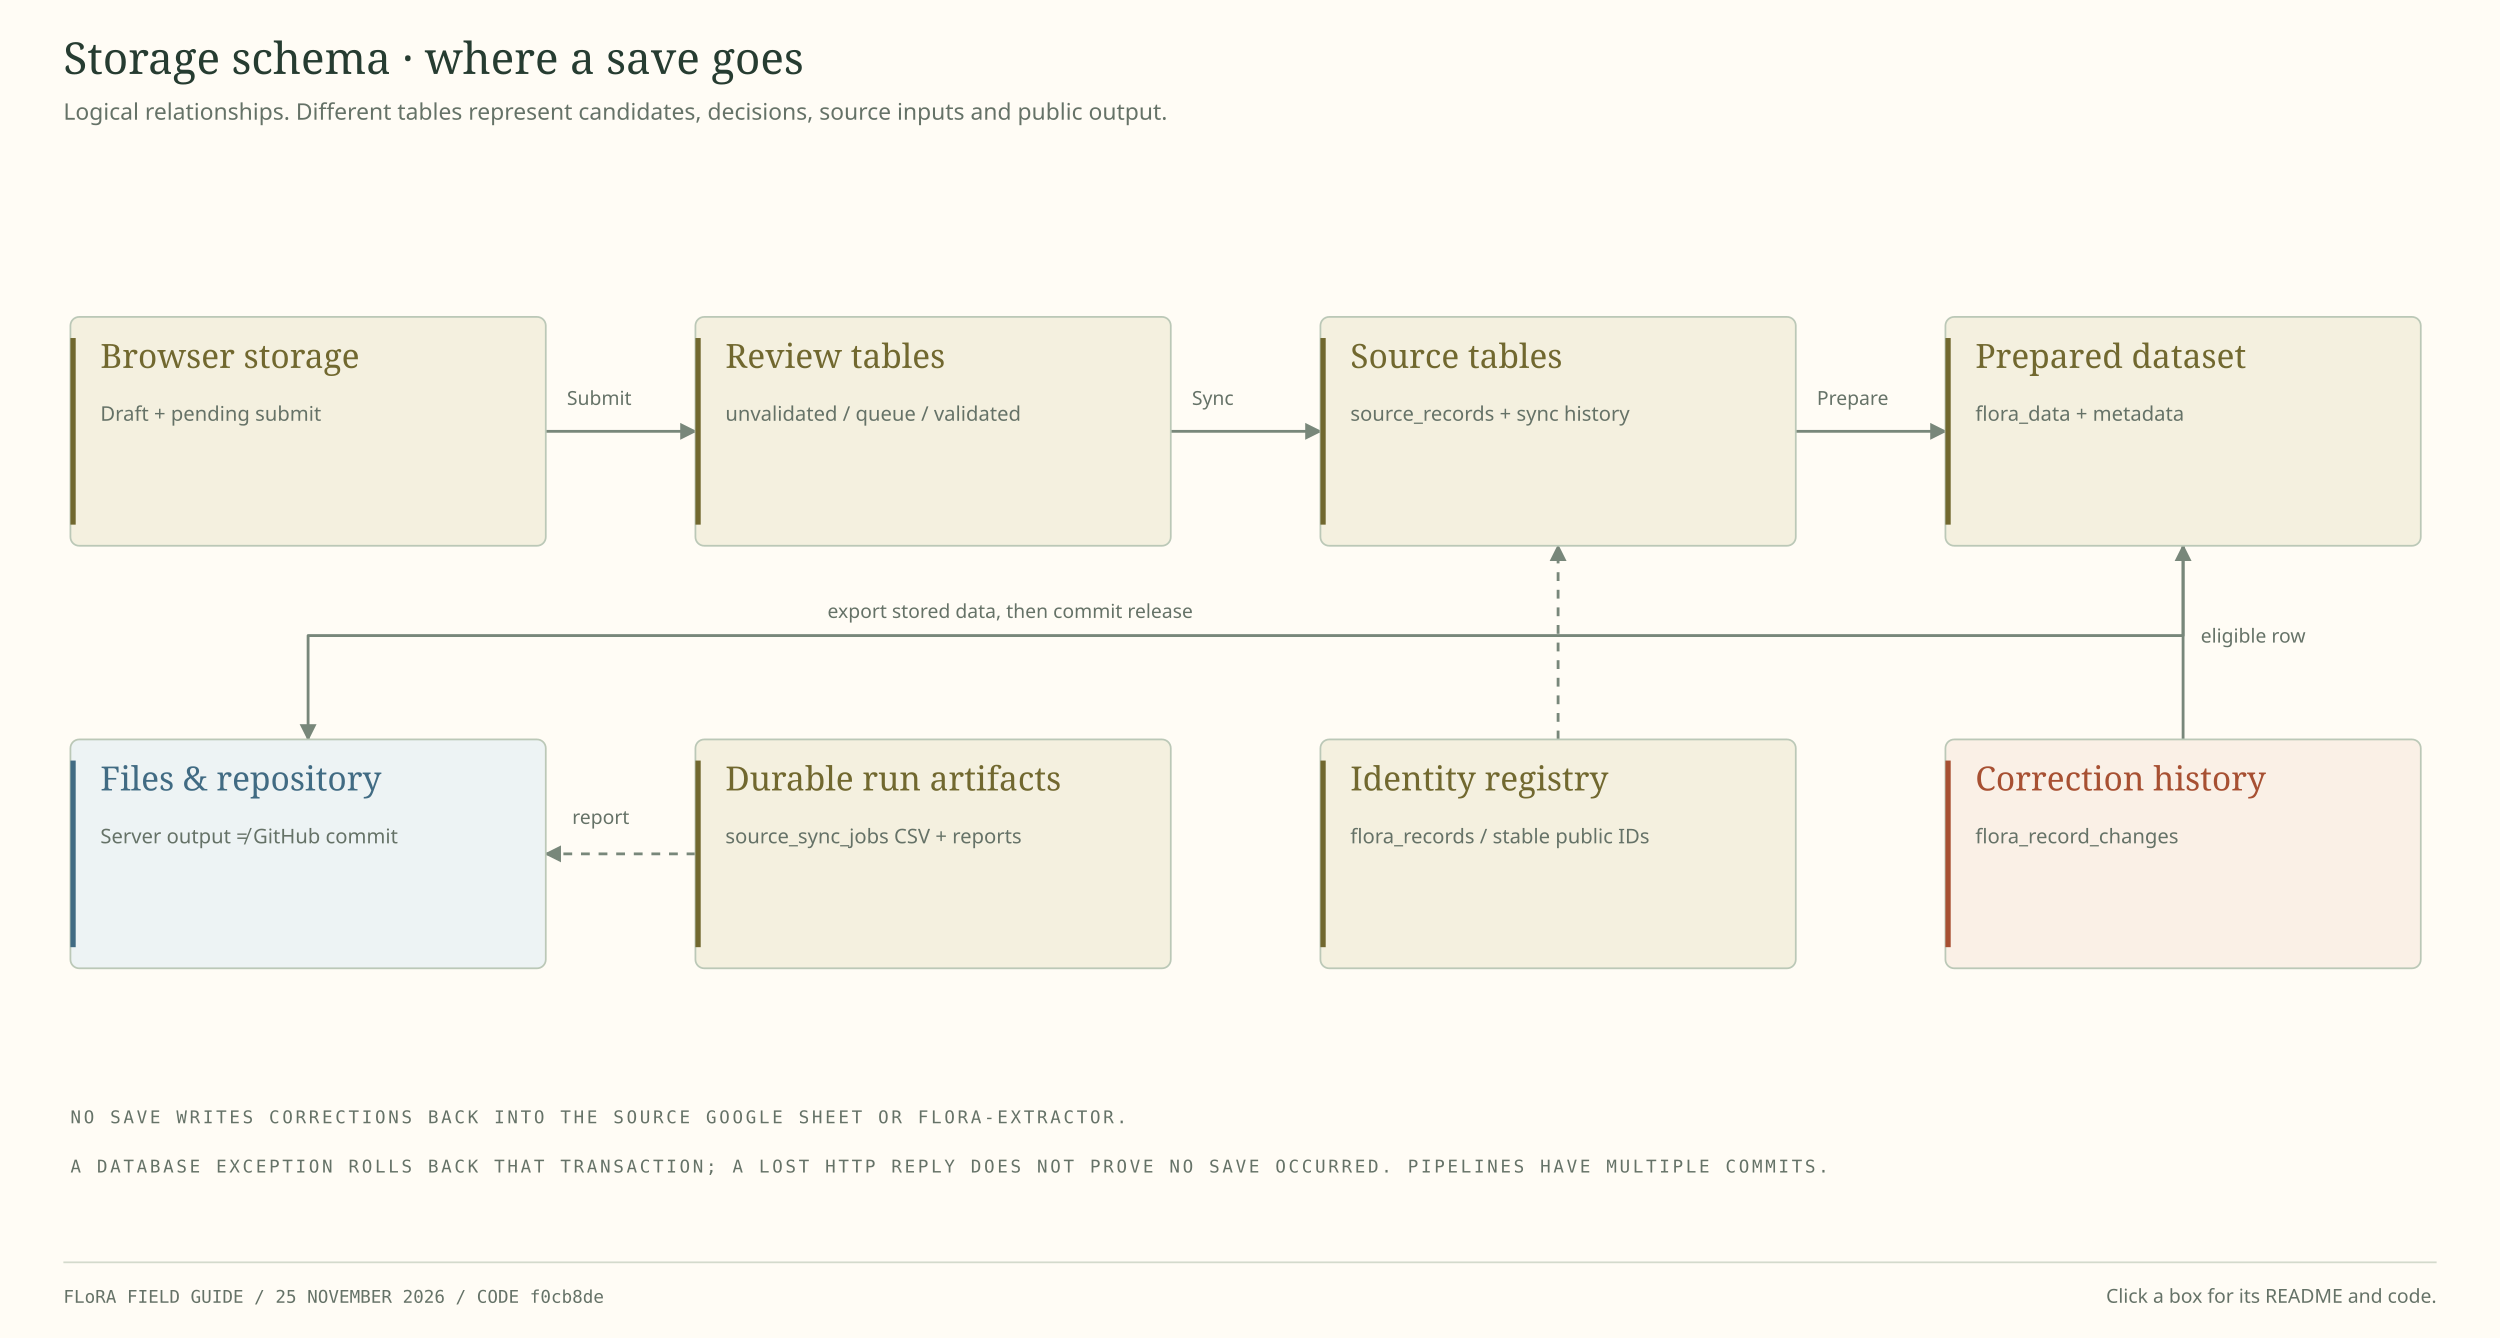
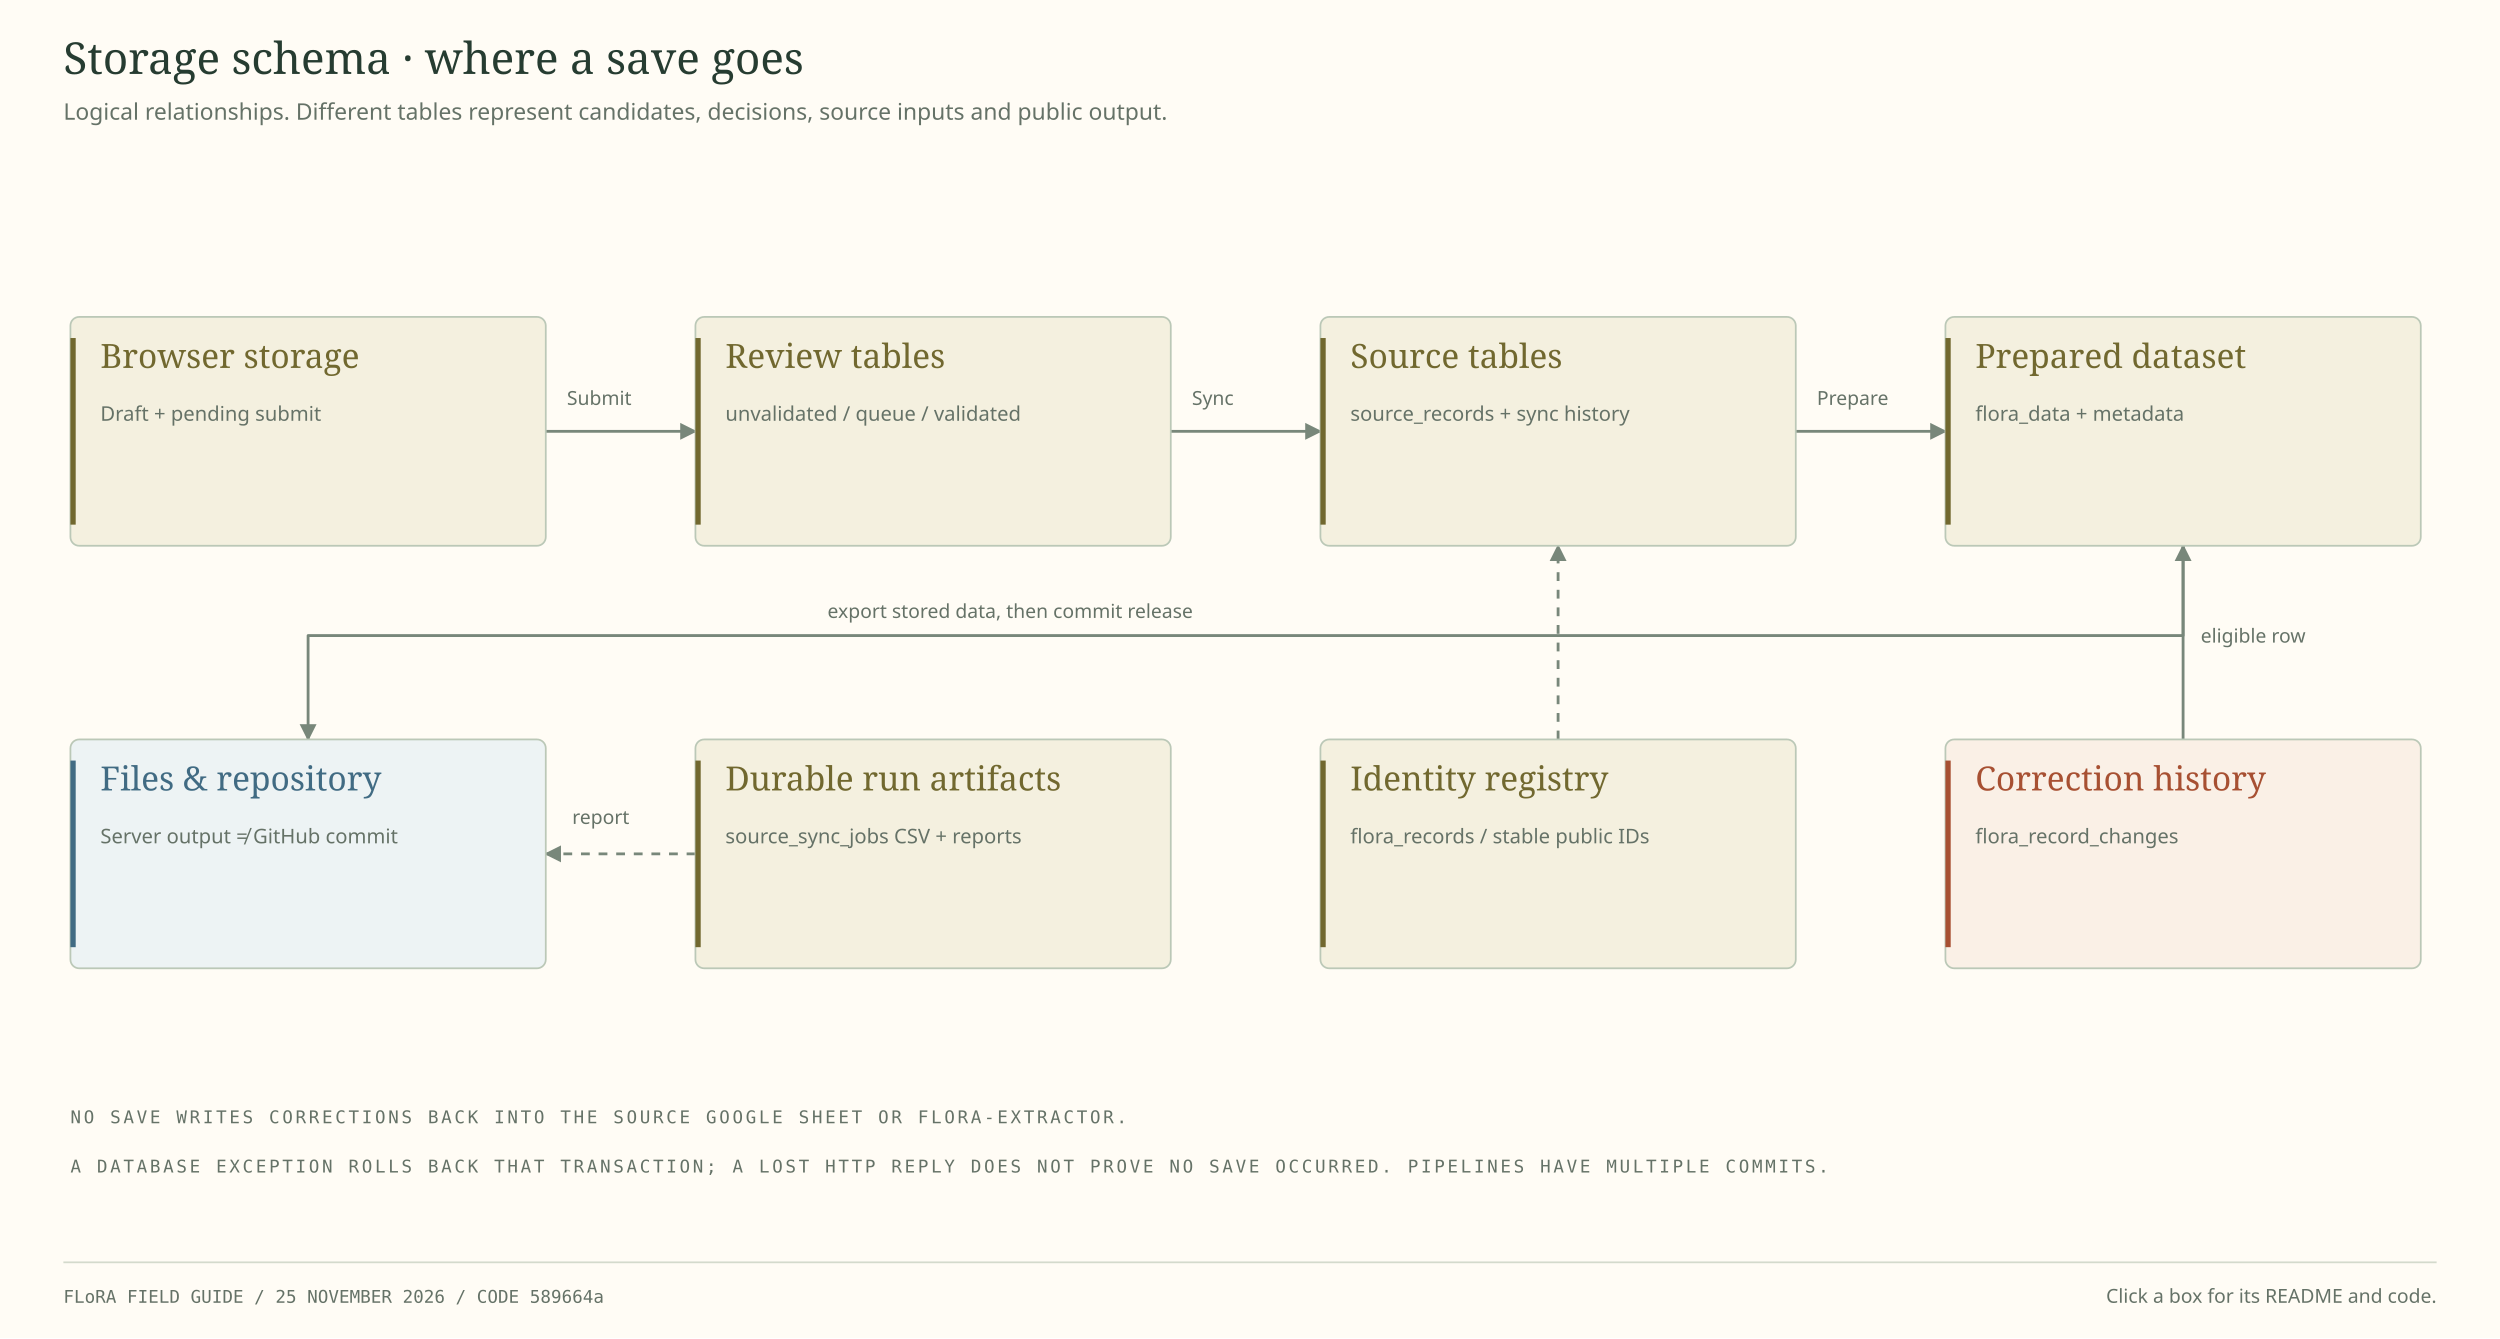
<svg xmlns="http://www.w3.org/2000/svg" viewBox="0 0 1420 760" role="img" aria-labelledby="storage-title storage-desc">
  <defs>
    <marker id="storage-arrow" viewBox="0 0 10 10" refX="9" refY="5" markerWidth="6" markerHeight="6" orient="auto-start-reverse">
      <path d="M 0 0 L 10 5 L 0 10 z" fill="#78877a" />
    </marker>
  </defs>
  <rect width="1420" height="760" fill="#fffcf5" />
  <text x="36" y="42" font-family="Georgia,serif" font-size="25" fill="#263c31">Storage schema · where a save goes</text>
  <text x="36" y="68" font-family="Segoe UI,sans-serif" font-size="13" fill="#657267">Logical relationships. Different tables represent candidates, decisions, source inputs and public output.</text>
  <text x="40" y="638" font-family="Consolas,monospace" font-size="10" letter-spacing="1.5" fill="#657267">NO SAVE WRITES CORRECTIONS BACK INTO THE SOURCE GOOGLE SHEET OR FLORA-EXTRACTOR.</text>
  <text x="40" y="666" font-family="Consolas,monospace" font-size="10" letter-spacing="1.5" fill="#657267">A DATABASE EXCEPTION ROLLS BACK THAT TRANSACTION; A LOST HTTP REPLY DOES NOT PROVE NO SAVE OCCURRED. PIPELINES HAVE MULTIPLE COMMITS.</text>
  <polyline points="310,245 395,245" fill="none" stroke="#78877a" stroke-width="1.6" stroke-linejoin="round" marker-end="url(#storage-arrow)" />
  <text x="322" y="230" font-family="Segoe UI,sans-serif" font-size="11" fill="#657267" paint-order="stroke" stroke="#fffcf5" stroke-width="5">Submit</text>
  <polyline points="665,245 750,245" fill="none" stroke="#78877a" stroke-width="1.6" stroke-linejoin="round" marker-end="url(#storage-arrow)" />
  <text x="677" y="230" font-family="Segoe UI,sans-serif" font-size="11" fill="#657267" paint-order="stroke" stroke="#fffcf5" stroke-width="5">Sync</text>
  <polyline points="1020,245 1105,245" fill="none" stroke="#78877a" stroke-width="1.6" stroke-linejoin="round" marker-end="url(#storage-arrow)" />
  <text x="1032" y="230" font-family="Segoe UI,sans-serif" font-size="11" fill="#657267" paint-order="stroke" stroke="#fffcf5" stroke-width="5">Prepare</text>
  <polyline points="885,420 885,310" fill="none" stroke="#78877a" stroke-width="1.6" stroke-linejoin="round" marker-end="url(#storage-arrow)" stroke-dasharray="5 5" />
  <polyline points="1240,420 1240,310" fill="none" stroke="#78877a" stroke-width="1.6" stroke-linejoin="round" marker-end="url(#storage-arrow)" />
  <text x="1250" y="365" font-family="Segoe UI,sans-serif" font-size="11" fill="#657267" paint-order="stroke" stroke="#fffcf5" stroke-width="5">eligible row</text>
  <polyline points="395,485 310,485" fill="none" stroke="#78877a" stroke-width="1.6" stroke-linejoin="round" marker-end="url(#storage-arrow)" stroke-dasharray="5 5" />
  <text x="325" y="468" font-family="Segoe UI,sans-serif" font-size="11" fill="#657267" paint-order="stroke" stroke="#fffcf5" stroke-width="5">report</text>
  <polyline points="1240,310 1240,361 175,361 175,420" fill="none" stroke="#78877a" stroke-width="1.6" stroke-linejoin="round" marker-end="url(#storage-arrow)" />
  <text x="470" y="351" font-family="Segoe UI,sans-serif" font-size="11" fill="#657267" paint-order="stroke" stroke="#fffcf5" stroke-width="5">export stored data, then commit release</text>
  <a href="../index.html#view=timing&amp;node=review-draft" data-node="review-draft" aria-label="Browser storage: open README">
    <rect x="40" y="180" width="270" height="130" rx="5" fill="#f4f0df" stroke="#bbc8b7" />
    <rect x="40" y="192" width="3" height="106" fill="#71682f" />
    <text x="57" y="209" font-family="Georgia,serif" font-size="19" fill="#71682f">Browser storage</text>
    <text x="57" y="239" font-family="Segoe UI,sans-serif" font-size="11.5" fill="#657267">Draft + pending submit</text>
  </a>
  <a href="../index.html#view=timing&amp;node=review-storage" data-node="review-storage" aria-label="Review tables: open README">
    <rect x="395" y="180" width="270" height="130" rx="5" fill="#f4f0df" stroke="#bbc8b7" />
    <rect x="395" y="192" width="3" height="106" fill="#71682f" />
    <text x="412" y="209" font-family="Georgia,serif" font-size="19" fill="#71682f">Review tables</text>
    <text x="412" y="239" font-family="Segoe UI,sans-serif" font-size="11.5" fill="#657267">unvalidated / queue / validated</text>
  </a>
  <a href="../index.html#view=timing&amp;node=storage-sources" data-node="storage-sources" aria-label="Source tables: open README">
    <rect x="750" y="180" width="270" height="130" rx="5" fill="#f4f0df" stroke="#bbc8b7" />
    <rect x="750" y="192" width="3" height="106" fill="#71682f" />
    <text x="767" y="209" font-family="Georgia,serif" font-size="19" fill="#71682f">Source tables</text>
    <text x="767" y="239" font-family="Segoe UI,sans-serif" font-size="11.5" fill="#657267">source_records + sync history</text>
  </a>
  <a href="../index.html#view=timing&amp;node=storage-dataset" data-node="storage-dataset" aria-label="Prepared dataset: open README">
    <rect x="1105" y="180" width="270" height="130" rx="5" fill="#f4f0df" stroke="#bbc8b7" />
    <rect x="1105" y="192" width="3" height="106" fill="#71682f" />
    <text x="1122" y="209" font-family="Georgia,serif" font-size="19" fill="#71682f">Prepared dataset</text>
    <text x="1122" y="239" font-family="Segoe UI,sans-serif" font-size="11.5" fill="#657267">flora_data + metadata</text>
  </a>
  <a href="../index.html#view=timing&amp;node=review-identities" data-node="review-identities" aria-label="Identity registry: open README">
    <rect x="750" y="420" width="270" height="130" rx="5" fill="#f4f0df" stroke="#bbc8b7" />
    <rect x="750" y="432" width="3" height="106" fill="#71682f" />
    <text x="767" y="449" font-family="Georgia,serif" font-size="19" fill="#71682f">Identity registry</text>
    <text x="767" y="479" font-family="Segoe UI,sans-serif" font-size="11.5" fill="#657267">flora_records / stable public IDs</text>
  </a>
  <a href="../index.html#view=timing&amp;node=process-save" data-node="process-save" aria-label="Correction history: open README">
    <rect x="1105" y="420" width="270" height="130" rx="5" fill="#faf0e6" stroke="#bbc8b7" />
    <rect x="1105" y="432" width="3" height="106" fill="#a75032" />
    <text x="1122" y="449" font-family="Georgia,serif" font-size="19" fill="#a75032">Correction history</text>
    <text x="1122" y="479" font-family="Segoe UI,sans-serif" font-size="11.5" fill="#657267">flora_record_changes</text>
  </a>
  <a href="../index.html#view=timing&amp;node=process-queue" data-node="process-queue" aria-label="Durable run artifacts: open README">
    <rect x="395" y="420" width="270" height="130" rx="5" fill="#f4f0df" stroke="#bbc8b7" />
    <rect x="395" y="432" width="3" height="106" fill="#71682f" />
    <text x="412" y="449" font-family="Georgia,serif" font-size="19" fill="#71682f">Durable run artifacts</text>
    <text x="412" y="479" font-family="Segoe UI,sans-serif" font-size="11.5" fill="#657267">source_sync_jobs CSV + reports</text>
  </a>
  <a href="../index.html#view=timing&amp;node=output-publication" data-node="output-publication" aria-label="Files &amp; repository: open README">
    <rect x="40" y="420" width="270" height="130" rx="5" fill="#edf3f4" stroke="#bbc8b7" />
    <rect x="40" y="432" width="3" height="106" fill="#416b83" />
    <text x="57" y="449" font-family="Georgia,serif" font-size="19" fill="#416b83">Files &amp; repository</text>
    <text x="57" y="479" font-family="Segoe UI,sans-serif" font-size="11.5" fill="#657267">Server output ≠ GitHub commit</text>
  </a>
  <line x1="36" y1="717" x2="1384" y2="717" stroke="#d4dacc" />
-   <text x="36" y="740" font-family="Consolas,monospace" font-size="10" fill="#657267">FLoRA FIELD GUIDE  /  25 NOVEMBER 2026  /  CODE f0cb8de</text>
+   <text x="36" y="740" font-family="Consolas,monospace" font-size="10" fill="#657267">FLoRA FIELD GUIDE  /  25 NOVEMBER 2026  /  CODE 589664a</text>
  <text x="1384" y="740" text-anchor="end" font-family="Segoe UI,sans-serif" font-size="11" fill="#657267">Click a box for its README and code.</text>
</svg>
